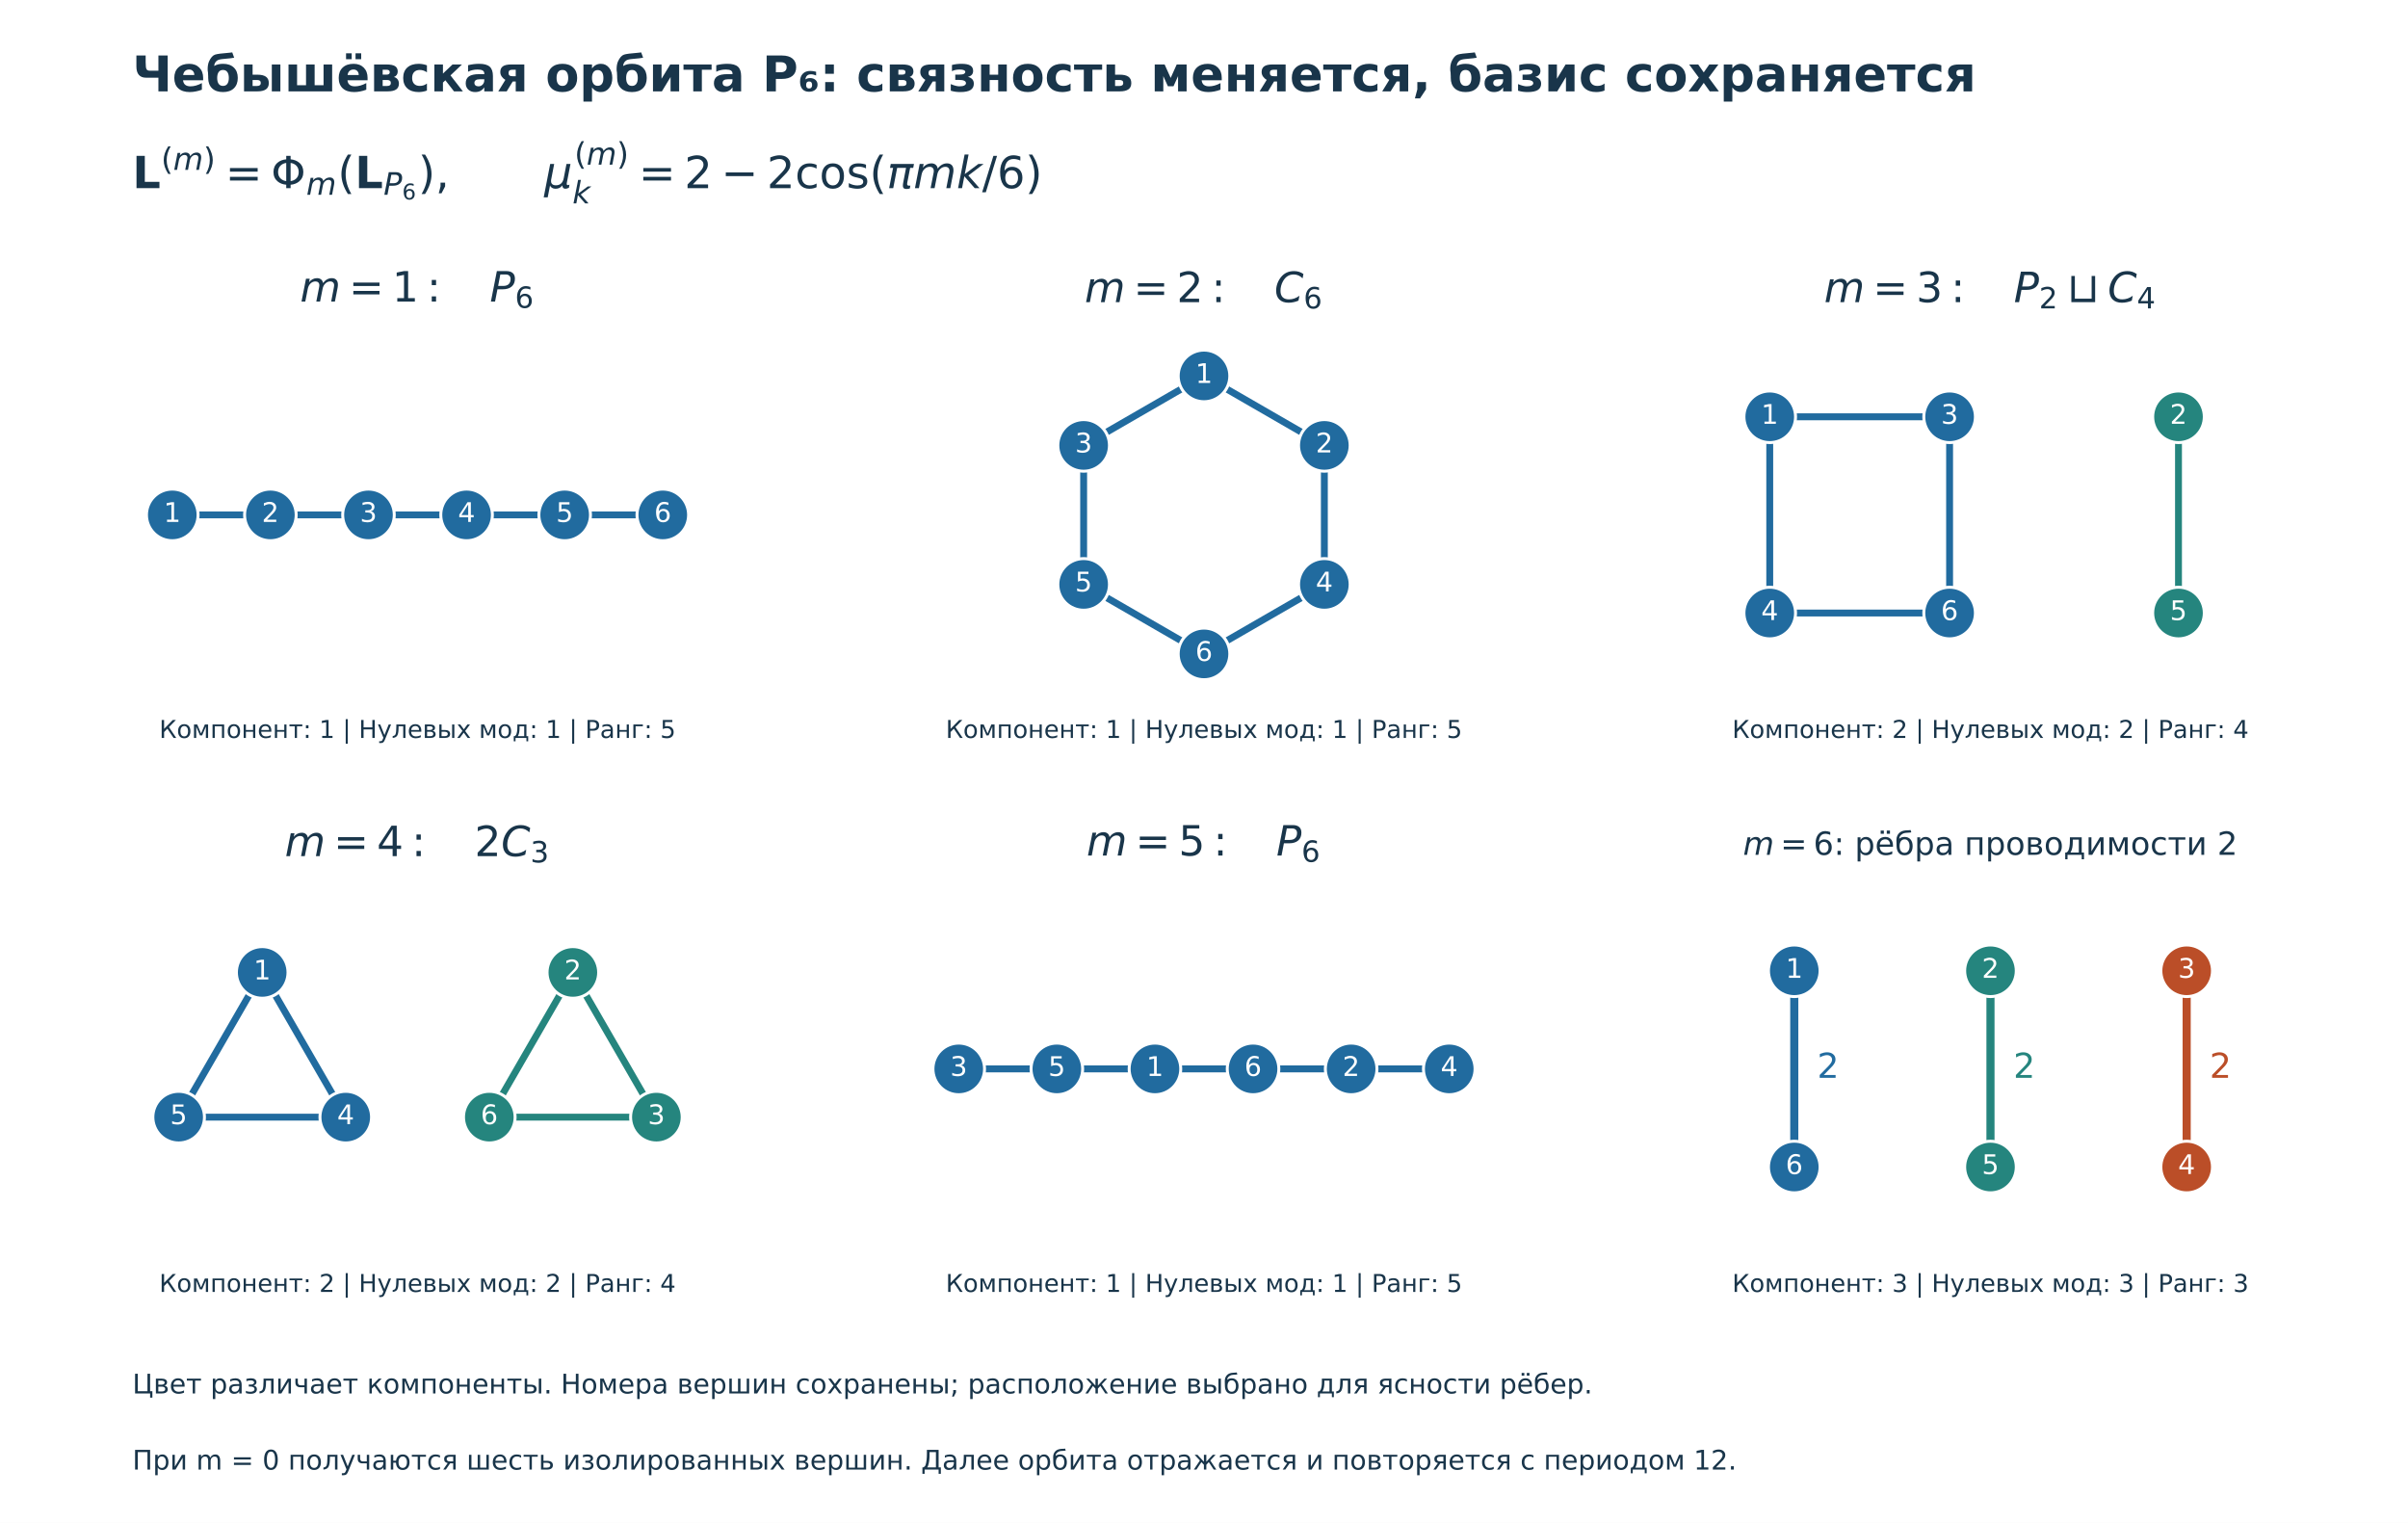
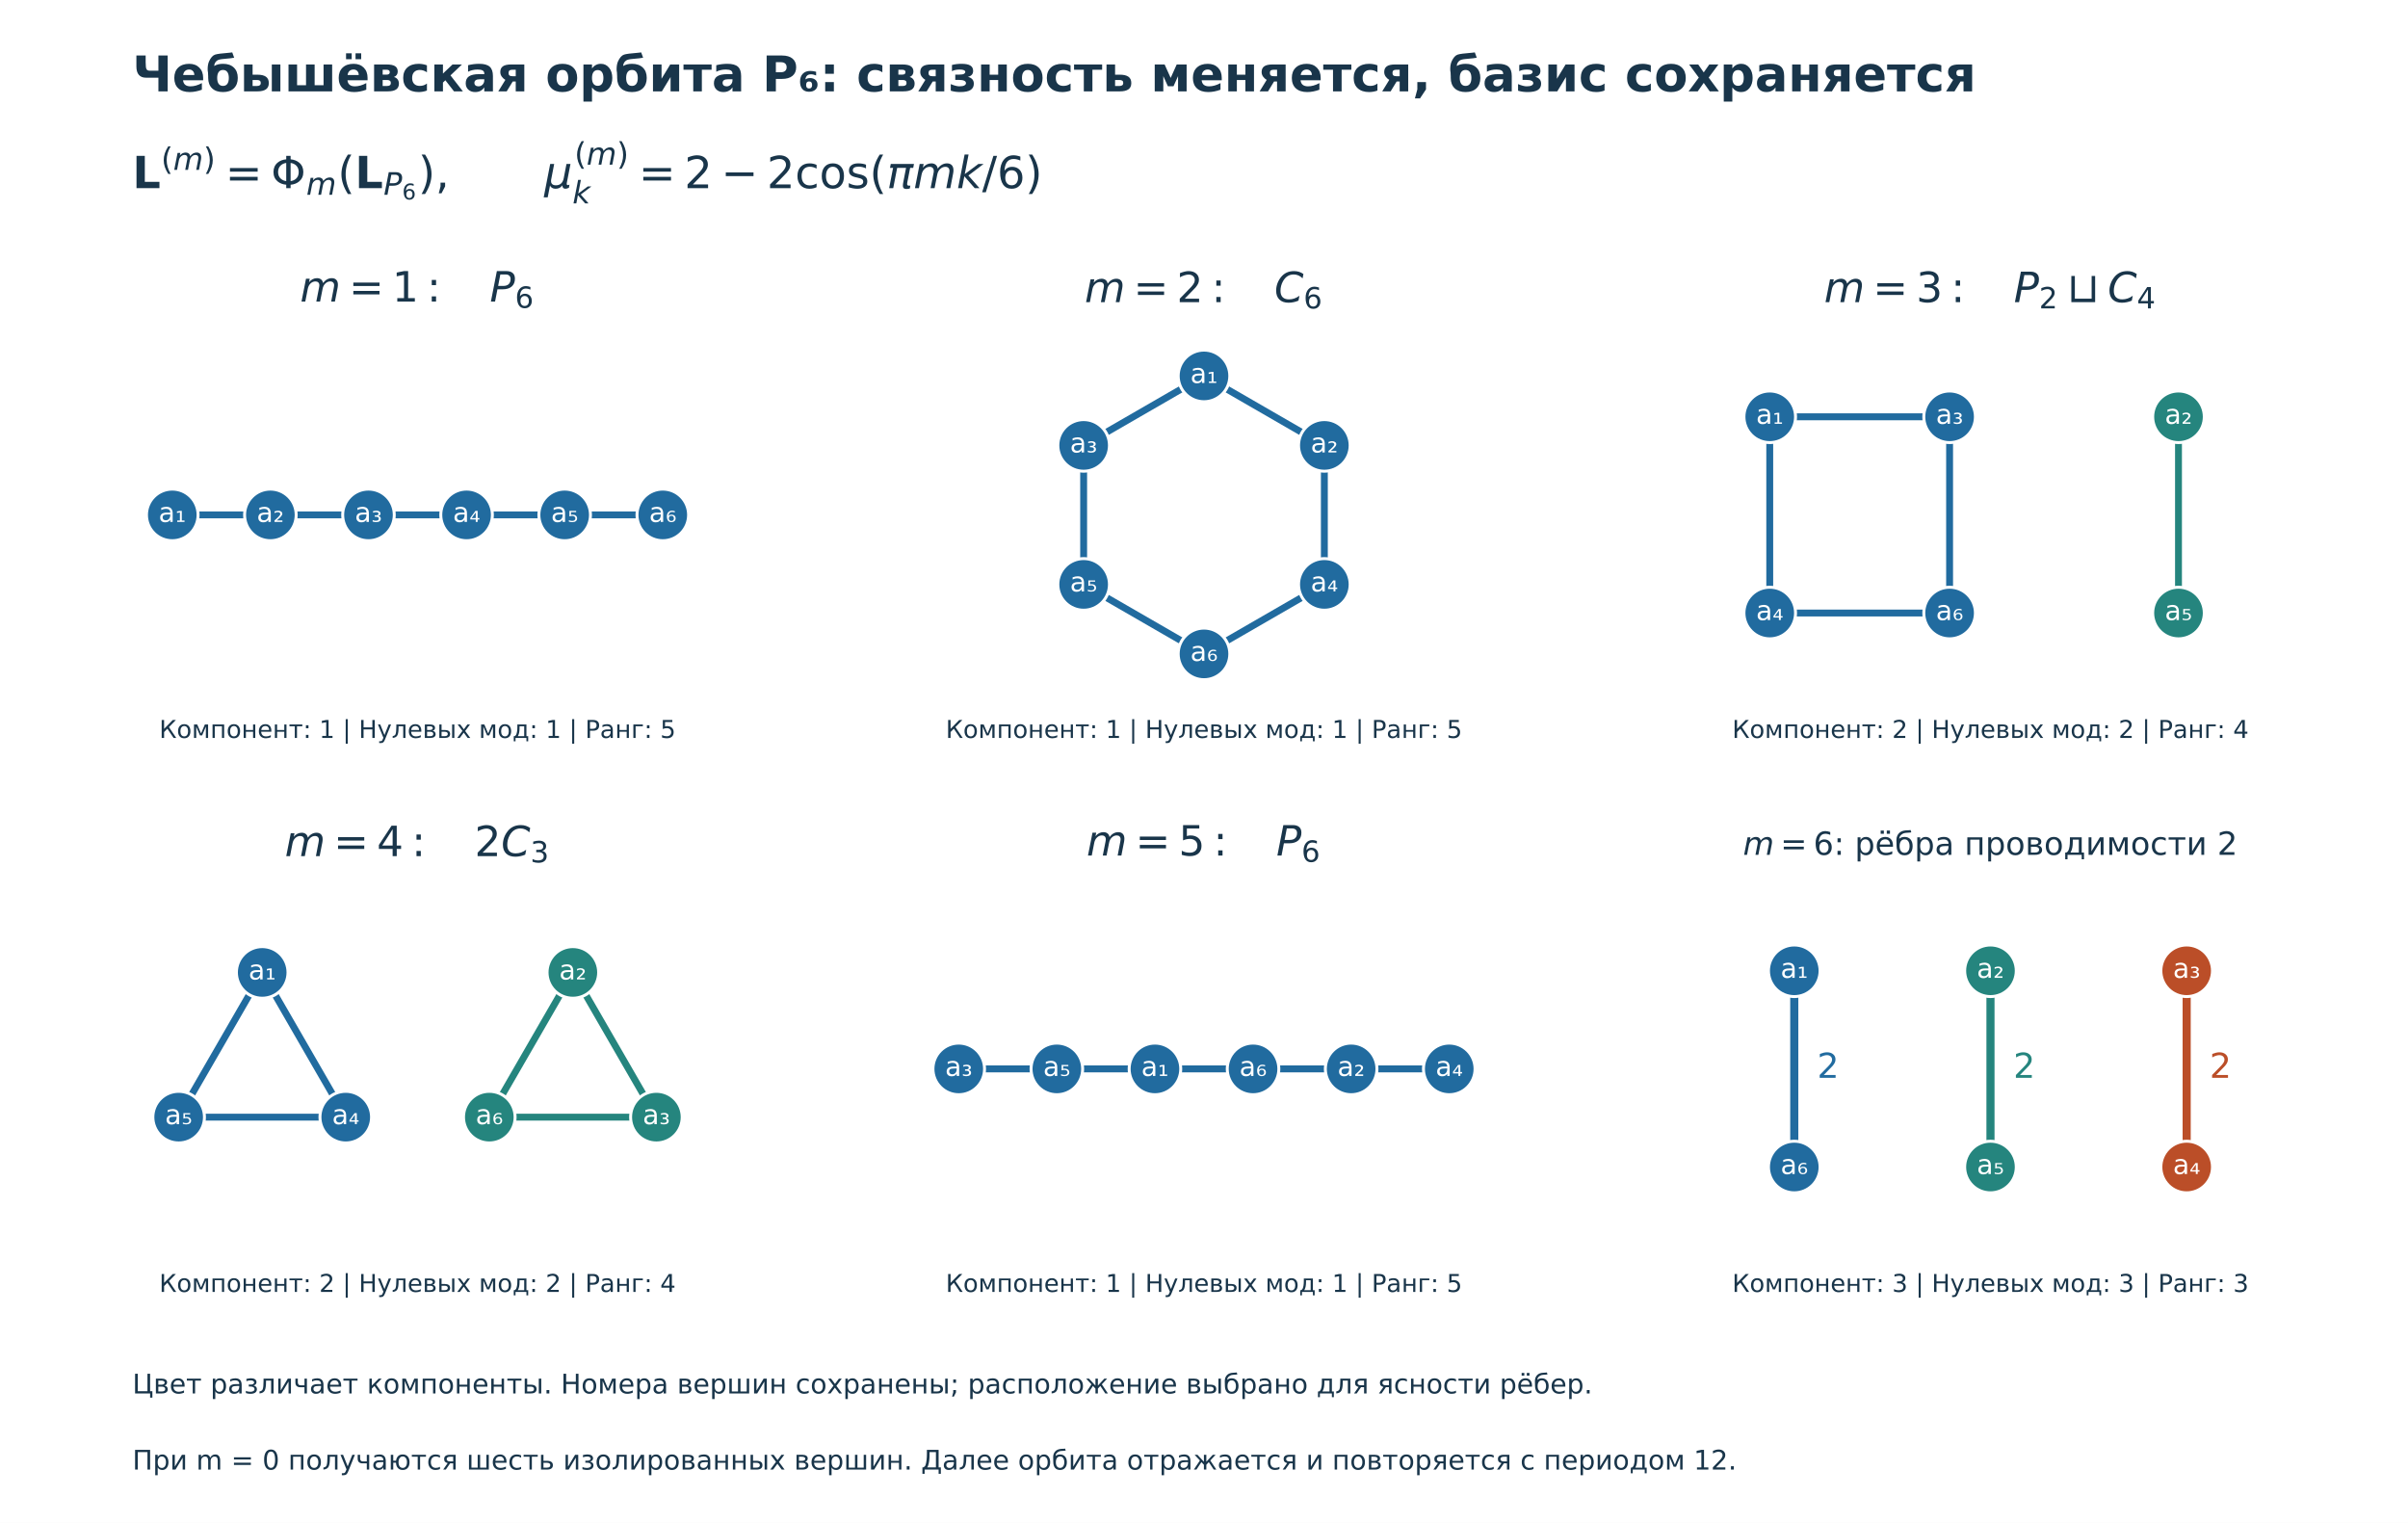
<svg xmlns="http://www.w3.org/2000/svg" xmlns:xlink="http://www.w3.org/1999/xlink" width="979.2pt" height="619.2pt" viewBox="0 0 979.2 619.2" version="1.1">
  <defs>
    <style type="text/css">*{stroke-linejoin: round; stroke-linecap: butt}</style>
  </defs>
  <g id="figure_1">
    <g id="patch_1">
      <path d="M 0 619.2 L 979.2 619.2 L 979.2 0 L 0 0 z " style="fill: #ffffff" />
    </g>
    <g id="axes_1">
      <g id="line2d_1">
        <path d="M 70.058 209.358 L 109.949 209.358 " clip-path="url(#pa1f0ccae66)" style="fill: none; stroke: #216b9f; stroke-width: 2.8; stroke-linecap: square" />
      </g>
      <g id="line2d_2">
        <path d="M 109.949 209.358 L 149.841 209.358 " clip-path="url(#pa1f0ccae66)" style="fill: none; stroke: #216b9f; stroke-width: 2.8; stroke-linecap: square" />
      </g>
      <g id="line2d_3">
        <path d="M 149.841 209.358 L 189.732 209.358 " clip-path="url(#pa1f0ccae66)" style="fill: none; stroke: #216b9f; stroke-width: 2.8; stroke-linecap: square" />
      </g>
      <g id="line2d_4">
        <path d="M 189.732 209.358 L 229.623 209.358 " clip-path="url(#pa1f0ccae66)" style="fill: none; stroke: #216b9f; stroke-width: 2.8; stroke-linecap: square" />
      </g>
      <g id="line2d_5">
        <path d="M 229.623 209.358 L 269.514 209.358 " clip-path="url(#pa1f0ccae66)" style="fill: none; stroke: #216b9f; stroke-width: 2.8; stroke-linecap: square" />
      </g>
      <g id="PathCollection_1">
        <defs>
          <path id="m633f15ffd4" d="M 0 10.488 C 2.781 10.488 5.449 9.383 7.416 7.416 C 9.383 5.449 10.488 2.781 10.488 0 C 10.488 -2.781 9.383 -5.449 7.416 -7.416 C 5.449 -9.383 2.781 -10.488 0 -10.488 C -2.781 -10.488 -5.449 -9.383 -7.416 -7.416 C -9.383 -5.449 -10.488 -2.781 -10.488 0 C -10.488 2.781 -9.383 5.449 -7.416 7.416 C -5.449 9.383 -2.781 10.488 0 10.488 z " style="stroke: #ffffff; stroke-width: 1.2" />
        </defs>
        <g clip-path="url(#pa1f0ccae66)">
          <use xlink:href="#m633f15ffd4" x="70.058" y="209.358" style="fill: #216b9f; stroke: #ffffff; stroke-width: 1.2" />
        </g>
      </g>
      <g id="PathCollection_2">
        <g clip-path="url(#pa1f0ccae66)">
          <use xlink:href="#m633f15ffd4" x="109.949" y="209.358" style="fill: #216b9f; stroke: #ffffff; stroke-width: 1.2" />
        </g>
      </g>
      <g id="PathCollection_3">
        <g clip-path="url(#pa1f0ccae66)">
          <use xlink:href="#m633f15ffd4" x="149.841" y="209.358" style="fill: #216b9f; stroke: #ffffff; stroke-width: 1.2" />
        </g>
      </g>
      <g id="PathCollection_4">
        <g clip-path="url(#pa1f0ccae66)">
          <use xlink:href="#m633f15ffd4" x="189.732" y="209.358" style="fill: #216b9f; stroke: #ffffff; stroke-width: 1.2" />
        </g>
      </g>
      <g id="PathCollection_5">
        <g clip-path="url(#pa1f0ccae66)">
          <use xlink:href="#m633f15ffd4" x="229.623" y="209.358" style="fill: #216b9f; stroke: #ffffff; stroke-width: 1.2" />
        </g>
      </g>
      <g id="PathCollection_6">
        <g clip-path="url(#pa1f0ccae66)">
          <use xlink:href="#m633f15ffd4" x="269.514" y="209.358" style="fill: #216b9f; stroke: #ffffff; stroke-width: 1.2" />
        </g>
      </g>
      <g id="text_1">
-         <text style="font-size: 11px; font-family: 'DejaVu Sans'; text-anchor: middle; fill: #ffffff" x="70.058" y="212.215" transform="rotate(-0 70.0583 212.2153)">1</text>
+         <text style="font-size: 11px; font-family: 'DejaVu Sans'; text-anchor: middle; fill: #ffffff" x="70.058" y="212.215" transform="rotate(-0 70.0583 212.2153)">a₁</text>
      </g>
      <g id="text_2">
-         <text style="font-size: 11px; font-family: 'DejaVu Sans'; text-anchor: middle; fill: #ffffff" x="109.949" y="212.215" transform="rotate(-0 109.9495 212.2153)">2</text>
+         <text style="font-size: 11px; font-family: 'DejaVu Sans'; text-anchor: middle; fill: #ffffff" x="109.949" y="212.215" transform="rotate(-0 109.9495 212.2153)">a₂</text>
      </g>
      <g id="text_3">
-         <text style="font-size: 11px; font-family: 'DejaVu Sans'; text-anchor: middle; fill: #ffffff" x="149.841" y="212.215" transform="rotate(-0 149.8407 212.2153)">3</text>
+         <text style="font-size: 11px; font-family: 'DejaVu Sans'; text-anchor: middle; fill: #ffffff" x="149.841" y="212.215" transform="rotate(-0 149.8407 212.2153)">a₃</text>
      </g>
      <g id="text_4">
-         <text style="font-size: 11px; font-family: 'DejaVu Sans'; text-anchor: middle; fill: #ffffff" x="189.732" y="212.215" transform="rotate(-0 189.7319 212.2153)">4</text>
+         <text style="font-size: 11px; font-family: 'DejaVu Sans'; text-anchor: middle; fill: #ffffff" x="189.732" y="212.215" transform="rotate(-0 189.7319 212.2153)">a₄</text>
      </g>
      <g id="text_5">
-         <text style="font-size: 11px; font-family: 'DejaVu Sans'; text-anchor: middle; fill: #ffffff" x="229.623" y="212.215" transform="rotate(-0 229.6231 212.2153)">5</text>
+         <text style="font-size: 11px; font-family: 'DejaVu Sans'; text-anchor: middle; fill: #ffffff" x="229.623" y="212.215" transform="rotate(-0 229.6231 212.2153)">a₅</text>
      </g>
      <g id="text_6">
-         <text style="font-size: 11px; font-family: 'DejaVu Sans'; text-anchor: middle; fill: #ffffff" x="269.514" y="212.215" transform="rotate(-0 269.5143 212.2153)">6</text>
+         <text style="font-size: 11px; font-family: 'DejaVu Sans'; text-anchor: middle; fill: #ffffff" x="269.514" y="212.215" transform="rotate(-0 269.5143 212.2153)">a₆</text>
      </g>
      <g id="text_7">
        <text style="font-size: 10px; font-family: 'DejaVu Sans'; text-anchor: middle; fill: #19354a" x="169.786" y="300.044" transform="rotate(-0 169.7863 300.0438)">Компонент: 1    |    Нулевых мод: 1    |    Ранг: 5</text>
      </g>
      <g id="text_8">
        <g style="fill: #19354a" transform="translate(122.0163 123.224)">
          <text>
            <tspan x="0" y="-0.609" style="font-style: oblique; font-size: 17px; font-family: 'DejaVu Sans'; fill: #19354a">m</tspan>
            <tspan x="77.156" y="-0.609" style="font-style: oblique; font-size: 17px; font-family: 'DejaVu Sans'; fill: #19354a">P</tspan>
            <tspan x="19.872" y="-0.609" style="font-size: 17px; font-family: 'DejaVu Sans'; fill: #19354a">=</tspan>
            <tspan x="37.428" y="-0.609" style="font-size: 17px; font-family: 'DejaVu Sans'; fill: #19354a">1</tspan>
            <tspan x="51.556" y="-0.609" style="font-size: 17px; font-family: 'DejaVu Sans'; fill: #19354a">:</tspan>
            <tspan x="87.407" y="1.941" style="font-size: 11.9px; font-family: 'DejaVu Sans'; fill: #19354a">6</tspan>
          </text>
        </g>
      </g>
    </g>
    <g id="axes_2">
      <g id="line2d_6">
        <path d="M 489.6 152.845 L 538.541 181.102 " clip-path="url(#pf543db8803)" style="fill: none; stroke: #216b9f; stroke-width: 2.8; stroke-linecap: square" />
      </g>
      <g id="line2d_7">
        <path d="M 489.6 152.845 L 440.659 181.102 " clip-path="url(#pf543db8803)" style="fill: none; stroke: #216b9f; stroke-width: 2.8; stroke-linecap: square" />
      </g>
      <g id="line2d_8">
        <path d="M 538.541 181.102 L 538.541 237.614 " clip-path="url(#pf543db8803)" style="fill: none; stroke: #216b9f; stroke-width: 2.8; stroke-linecap: square" />
      </g>
      <g id="line2d_9">
        <path d="M 440.659 181.102 L 440.659 237.614 " clip-path="url(#pf543db8803)" style="fill: none; stroke: #216b9f; stroke-width: 2.8; stroke-linecap: square" />
      </g>
      <g id="line2d_10">
        <path d="M 538.541 237.614 L 489.6 265.87 " clip-path="url(#pf543db8803)" style="fill: none; stroke: #216b9f; stroke-width: 2.8; stroke-linecap: square" />
      </g>
      <g id="line2d_11">
        <path d="M 440.659 237.614 L 489.6 265.87 " clip-path="url(#pf543db8803)" style="fill: none; stroke: #216b9f; stroke-width: 2.8; stroke-linecap: square" />
      </g>
      <g id="PathCollection_7">
        <g clip-path="url(#pf543db8803)">
          <use xlink:href="#m633f15ffd4" x="489.6" y="152.845" style="fill: #216b9f; stroke: #ffffff; stroke-width: 1.2" />
        </g>
      </g>
      <g id="PathCollection_8">
        <g clip-path="url(#pf543db8803)">
          <use xlink:href="#m633f15ffd4" x="538.541" y="181.102" style="fill: #216b9f; stroke: #ffffff; stroke-width: 1.2" />
        </g>
      </g>
      <g id="PathCollection_9">
        <g clip-path="url(#pf543db8803)">
          <use xlink:href="#m633f15ffd4" x="538.541" y="237.614" style="fill: #216b9f; stroke: #ffffff; stroke-width: 1.2" />
        </g>
      </g>
      <g id="PathCollection_10">
        <g clip-path="url(#pf543db8803)">
          <use xlink:href="#m633f15ffd4" x="489.6" y="265.87" style="fill: #216b9f; stroke: #ffffff; stroke-width: 1.2" />
        </g>
      </g>
      <g id="PathCollection_11">
        <g clip-path="url(#pf543db8803)">
          <use xlink:href="#m633f15ffd4" x="440.659" y="237.614" style="fill: #216b9f; stroke: #ffffff; stroke-width: 1.2" />
        </g>
      </g>
      <g id="PathCollection_12">
        <g clip-path="url(#pf543db8803)">
          <use xlink:href="#m633f15ffd4" x="440.659" y="181.102" style="fill: #216b9f; stroke: #ffffff; stroke-width: 1.2" />
        </g>
      </g>
      <g id="text_9">
-         <text style="font-size: 11px; font-family: 'DejaVu Sans'; text-anchor: middle; fill: #ffffff" x="489.6" y="155.703" transform="rotate(-0 489.6 155.7028)">1</text>
+         <text style="font-size: 11px; font-family: 'DejaVu Sans'; text-anchor: middle; fill: #ffffff" x="489.6" y="155.703" transform="rotate(-0 489.6 155.7028)">a₁</text>
      </g>
      <g id="text_10">
-         <text style="font-size: 11px; font-family: 'DejaVu Sans'; text-anchor: middle; fill: #ffffff" x="538.541" y="183.959" transform="rotate(-0 538.5413 183.959)">2</text>
+         <text style="font-size: 11px; font-family: 'DejaVu Sans'; text-anchor: middle; fill: #ffffff" x="538.541" y="183.959" transform="rotate(-0 538.5413 183.959)">a₂</text>
      </g>
      <g id="text_11">
-         <text style="font-size: 11px; font-family: 'DejaVu Sans'; text-anchor: middle; fill: #ffffff" x="538.541" y="240.472" transform="rotate(-0 538.5413 240.4715)">4</text>
+         <text style="font-size: 11px; font-family: 'DejaVu Sans'; text-anchor: middle; fill: #ffffff" x="538.541" y="240.472" transform="rotate(-0 538.5413 240.4715)">a₄</text>
      </g>
      <g id="text_12">
-         <text style="font-size: 11px; font-family: 'DejaVu Sans'; text-anchor: middle; fill: #ffffff" x="489.6" y="268.728" transform="rotate(-0 489.6 268.7278)">6</text>
+         <text style="font-size: 11px; font-family: 'DejaVu Sans'; text-anchor: middle; fill: #ffffff" x="489.6" y="268.728" transform="rotate(-0 489.6 268.7278)">a₆</text>
      </g>
      <g id="text_13">
-         <text style="font-size: 11px; font-family: 'DejaVu Sans'; text-anchor: middle; fill: #ffffff" x="440.659" y="240.472" transform="rotate(-0 440.6587 240.4715)">5</text>
+         <text style="font-size: 11px; font-family: 'DejaVu Sans'; text-anchor: middle; fill: #ffffff" x="440.659" y="240.472" transform="rotate(-0 440.6587 240.4715)">a₅</text>
      </g>
      <g id="text_14">
-         <text style="font-size: 11px; font-family: 'DejaVu Sans'; text-anchor: middle; fill: #ffffff" x="440.659" y="183.959" transform="rotate(-0 440.6587 183.959)">3</text>
+         <text style="font-size: 11px; font-family: 'DejaVu Sans'; text-anchor: middle; fill: #ffffff" x="440.659" y="183.959" transform="rotate(-0 440.6587 183.959)">a₃</text>
      </g>
      <g id="text_15">
        <text style="font-size: 10px; font-family: 'DejaVu Sans'; text-anchor: middle; fill: #19354a" x="489.6" y="300.044" transform="rotate(-0 489.6 300.0438)">Компонент: 1    |    Нулевых мод: 1    |    Ранг: 5</text>
      </g>
      <g id="text_16">
        <g style="fill: #19354a" transform="translate(441.065 123.224)">
          <text>
            <tspan x="0" y="-0.375" style="font-style: oblique; font-size: 17px; font-family: 'DejaVu Sans'; fill: #19354a">m</tspan>
            <tspan x="77.156" y="-0.375" style="font-style: oblique; font-size: 17px; font-family: 'DejaVu Sans'; fill: #19354a">C</tspan>
            <tspan x="19.872" y="-0.375" style="font-size: 17px; font-family: 'DejaVu Sans'; fill: #19354a">=</tspan>
            <tspan x="37.428" y="-0.375" style="font-size: 17px; font-family: 'DejaVu Sans'; fill: #19354a">2</tspan>
            <tspan x="51.556" y="-0.375" style="font-size: 17px; font-family: 'DejaVu Sans'; fill: #19354a">:</tspan>
            <tspan x="89.026" y="2.175" style="font-size: 11.9px; font-family: 'DejaVu Sans'; fill: #19354a">6</tspan>
          </text>
        </g>
      </g>
    </g>
    <g id="axes_3">
      <g id="line2d_12">
        <path d="M 719.659 169.467 L 792.792 169.467 " clip-path="url(#p5f572b1a56)" style="fill: none; stroke: #216b9f; stroke-width: 2.8; stroke-linecap: square" />
      </g>
      <g id="line2d_13">
        <path d="M 719.659 169.467 L 719.659 249.249 " clip-path="url(#p5f572b1a56)" style="fill: none; stroke: #216b9f; stroke-width: 2.8; stroke-linecap: square" />
      </g>
      <g id="line2d_14">
        <path d="M 885.872 169.467 L 885.872 249.249 " clip-path="url(#p5f572b1a56)" style="fill: none; stroke: #25857e; stroke-width: 2.8; stroke-linecap: square" />
      </g>
      <g id="line2d_15">
        <path d="M 792.792 169.467 L 792.792 249.249 " clip-path="url(#p5f572b1a56)" style="fill: none; stroke: #216b9f; stroke-width: 2.8; stroke-linecap: square" />
      </g>
      <g id="line2d_16">
        <path d="M 719.659 249.249 L 792.792 249.249 " clip-path="url(#p5f572b1a56)" style="fill: none; stroke: #216b9f; stroke-width: 2.8; stroke-linecap: square" />
      </g>
      <g id="PathCollection_13">
        <g clip-path="url(#p5f572b1a56)">
          <use xlink:href="#m633f15ffd4" x="719.659" y="169.467" style="fill: #216b9f; stroke: #ffffff; stroke-width: 1.2" />
        </g>
      </g>
      <g id="PathCollection_14">
        <g clip-path="url(#p5f572b1a56)">
          <use xlink:href="#m633f15ffd4" x="792.792" y="169.467" style="fill: #216b9f; stroke: #ffffff; stroke-width: 1.2" />
        </g>
      </g>
      <g id="PathCollection_15">
        <g clip-path="url(#p5f572b1a56)">
          <use xlink:href="#m633f15ffd4" x="792.792" y="249.249" style="fill: #216b9f; stroke: #ffffff; stroke-width: 1.2" />
        </g>
      </g>
      <g id="PathCollection_16">
        <g clip-path="url(#p5f572b1a56)">
          <use xlink:href="#m633f15ffd4" x="719.659" y="249.249" style="fill: #216b9f; stroke: #ffffff; stroke-width: 1.2" />
        </g>
      </g>
      <g id="PathCollection_17">
        <defs>
          <path id="m7303fa8b5b" d="M 0 10.488 C 2.781 10.488 5.449 9.383 7.416 7.416 C 9.383 5.449 10.488 2.781 10.488 0 C 10.488 -2.781 9.383 -5.449 7.416 -7.416 C 5.449 -9.383 2.781 -10.488 0 -10.488 C -2.781 -10.488 -5.449 -9.383 -7.416 -7.416 C -9.383 -5.449 -10.488 -2.781 -10.488 0 C -10.488 2.781 -9.383 5.449 -7.416 7.416 C -5.449 9.383 -2.781 10.488 0 10.488 z " style="stroke: #ffffff; stroke-width: 1.2" />
        </defs>
        <g clip-path="url(#p5f572b1a56)">
          <use xlink:href="#m7303fa8b5b" x="885.872" y="169.467" style="fill: #25857e; stroke: #ffffff; stroke-width: 1.2" />
        </g>
      </g>
      <g id="PathCollection_18">
        <g clip-path="url(#p5f572b1a56)">
          <use xlink:href="#m7303fa8b5b" x="885.872" y="249.249" style="fill: #25857e; stroke: #ffffff; stroke-width: 1.2" />
        </g>
      </g>
      <g id="text_17">
-         <text style="font-size: 11px; font-family: 'DejaVu Sans'; text-anchor: middle; fill: #ffffff" x="719.659" y="172.324" transform="rotate(-0 719.6585 172.3241)">1</text>
+         <text style="font-size: 11px; font-family: 'DejaVu Sans'; text-anchor: middle; fill: #ffffff" x="719.659" y="172.324" transform="rotate(-0 719.6585 172.3241)">a₁</text>
      </g>
      <g id="text_18">
-         <text style="font-size: 11px; font-family: 'DejaVu Sans'; text-anchor: middle; fill: #ffffff" x="792.792" y="172.324" transform="rotate(-0 792.7924 172.3241)">3</text>
+         <text style="font-size: 11px; font-family: 'DejaVu Sans'; text-anchor: middle; fill: #ffffff" x="792.792" y="172.324" transform="rotate(-0 792.7924 172.3241)">a₃</text>
      </g>
      <g id="text_19">
-         <text style="font-size: 11px; font-family: 'DejaVu Sans'; text-anchor: middle; fill: #ffffff" x="792.792" y="252.106" transform="rotate(-0 792.7924 252.1065)">6</text>
+         <text style="font-size: 11px; font-family: 'DejaVu Sans'; text-anchor: middle; fill: #ffffff" x="792.792" y="252.106" transform="rotate(-0 792.7924 252.1065)">a₆</text>
      </g>
      <g id="text_20">
-         <text style="font-size: 11px; font-family: 'DejaVu Sans'; text-anchor: middle; fill: #ffffff" x="719.659" y="252.106" transform="rotate(-0 719.6585 252.1065)">4</text>
+         <text style="font-size: 11px; font-family: 'DejaVu Sans'; text-anchor: middle; fill: #ffffff" x="719.659" y="252.106" transform="rotate(-0 719.6585 252.1065)">a₄</text>
      </g>
      <g id="text_21">
-         <text style="font-size: 11px; font-family: 'DejaVu Sans'; text-anchor: middle; fill: #ffffff" x="885.872" y="172.324" transform="rotate(-0 885.8718 172.3241)">2</text>
+         <text style="font-size: 11px; font-family: 'DejaVu Sans'; text-anchor: middle; fill: #ffffff" x="885.872" y="172.324" transform="rotate(-0 885.8718 172.3241)">a₂</text>
      </g>
      <g id="text_22">
-         <text style="font-size: 11px; font-family: 'DejaVu Sans'; text-anchor: middle; fill: #ffffff" x="885.872" y="252.106" transform="rotate(-0 885.8718 252.1065)">5</text>
+         <text style="font-size: 11px; font-family: 'DejaVu Sans'; text-anchor: middle; fill: #ffffff" x="885.872" y="252.106" transform="rotate(-0 885.8718 252.1065)">a₅</text>
      </g>
      <g id="text_23">
        <text style="font-size: 10px; font-family: 'DejaVu Sans'; text-anchor: middle; fill: #19354a" x="809.414" y="300.044" transform="rotate(-0 809.4137 300.0438)">Компонент: 2    |    Нулевых мод: 2    |    Ранг: 4</text>
      </g>
      <g id="text_24">
        <g style="fill: #19354a" transform="translate(741.7537 123.224)">
          <text>
            <tspan x="0" y="-0.375" style="font-style: oblique; font-size: 17px; font-family: 'DejaVu Sans'; fill: #19354a">m</tspan>
            <tspan x="77.156" y="-0.375" style="font-style: oblique; font-size: 17px; font-family: 'DejaVu Sans'; fill: #19354a">P</tspan>
            <tspan x="115.332" y="-0.375" style="font-style: oblique; font-size: 17px; font-family: 'DejaVu Sans'; fill: #19354a">C</tspan>
            <tspan x="19.872" y="-0.375" style="font-size: 17px; font-family: 'DejaVu Sans'; fill: #19354a">=</tspan>
            <tspan x="37.428" y="-0.375" style="font-size: 17px; font-family: 'DejaVu Sans'; fill: #19354a">3</tspan>
            <tspan x="51.556" y="-0.375" style="font-size: 17px; font-family: 'DejaVu Sans'; fill: #19354a">:</tspan>
            <tspan x="98.755" y="-0.375" style="font-size: 17px; font-family: 'DejaVu Sans'; fill: #19354a">⊔</tspan>
            <tspan x="87.407" y="2.175" style="font-size: 11.9px; font-family: 'DejaVu Sans'; fill: #19354a">2</tspan>
            <tspan x="127.202" y="2.175" style="font-size: 11.9px; font-family: 'DejaVu Sans'; fill: #19354a">4</tspan>
          </text>
        </g>
      </g>
    </g>
    <g id="axes_4">
      <g id="line2d_17">
        <path d="M 106.625 395.384 L 140.596 454.223 " clip-path="url(#p0d97f75a0d)" style="fill: none; stroke: #216b9f; stroke-width: 2.8; stroke-linecap: square" />
      </g>
      <g id="line2d_18">
        <path d="M 106.625 395.384 L 72.654 454.223 " clip-path="url(#p0d97f75a0d)" style="fill: none; stroke: #216b9f; stroke-width: 2.8; stroke-linecap: square" />
      </g>
      <g id="line2d_19">
        <path d="M 232.947 395.384 L 266.918 454.223 " clip-path="url(#p0d97f75a0d)" style="fill: none; stroke: #25857e; stroke-width: 2.8; stroke-linecap: square" />
      </g>
      <g id="line2d_20">
        <path d="M 232.947 395.384 L 198.976 454.223 " clip-path="url(#p0d97f75a0d)" style="fill: none; stroke: #25857e; stroke-width: 2.8; stroke-linecap: square" />
      </g>
      <g id="line2d_21">
        <path d="M 266.918 454.223 L 198.976 454.223 " clip-path="url(#p0d97f75a0d)" style="fill: none; stroke: #25857e; stroke-width: 2.8; stroke-linecap: square" />
      </g>
      <g id="line2d_22">
        <path d="M 140.596 454.223 L 72.654 454.223 " clip-path="url(#p0d97f75a0d)" style="fill: none; stroke: #216b9f; stroke-width: 2.8; stroke-linecap: square" />
      </g>
      <g id="PathCollection_19">
        <g clip-path="url(#p0d97f75a0d)">
          <use xlink:href="#m633f15ffd4" x="106.625" y="395.384" style="fill: #216b9f; stroke: #ffffff; stroke-width: 1.2" />
        </g>
      </g>
      <g id="PathCollection_20">
        <g clip-path="url(#p0d97f75a0d)">
          <use xlink:href="#m633f15ffd4" x="140.596" y="454.223" style="fill: #216b9f; stroke: #ffffff; stroke-width: 1.2" />
        </g>
      </g>
      <g id="PathCollection_21">
        <g clip-path="url(#p0d97f75a0d)">
          <use xlink:href="#m633f15ffd4" x="72.654" y="454.223" style="fill: #216b9f; stroke: #ffffff; stroke-width: 1.2" />
        </g>
      </g>
      <g id="PathCollection_22">
        <g clip-path="url(#p0d97f75a0d)">
          <use xlink:href="#m7303fa8b5b" x="232.947" y="395.384" style="fill: #25857e; stroke: #ffffff; stroke-width: 1.2" />
        </g>
      </g>
      <g id="PathCollection_23">
        <g clip-path="url(#p0d97f75a0d)">
          <use xlink:href="#m7303fa8b5b" x="266.918" y="454.223" style="fill: #25857e; stroke: #ffffff; stroke-width: 1.2" />
        </g>
      </g>
      <g id="PathCollection_24">
        <g clip-path="url(#p0d97f75a0d)">
          <use xlink:href="#m7303fa8b5b" x="198.976" y="454.223" style="fill: #25857e; stroke: #ffffff; stroke-width: 1.2" />
        </g>
      </g>
      <g id="text_25">
-         <text style="font-size: 11px; font-family: 'DejaVu Sans'; text-anchor: middle; fill: #ffffff" x="106.625" y="398.241" transform="rotate(-0 106.6252 398.2412)">1</text>
+         <text style="font-size: 11px; font-family: 'DejaVu Sans'; text-anchor: middle; fill: #ffffff" x="106.625" y="398.241" transform="rotate(-0 106.6252 398.2412)">a₁</text>
      </g>
      <g id="text_26">
-         <text style="font-size: 11px; font-family: 'DejaVu Sans'; text-anchor: middle; fill: #ffffff" x="140.596" y="457.081" transform="rotate(-0 140.5962 457.0807)">4</text>
+         <text style="font-size: 11px; font-family: 'DejaVu Sans'; text-anchor: middle; fill: #ffffff" x="140.596" y="457.081" transform="rotate(-0 140.5962 457.0807)">a₄</text>
      </g>
      <g id="text_27">
-         <text style="font-size: 11px; font-family: 'DejaVu Sans'; text-anchor: middle; fill: #ffffff" x="72.654" y="457.081" transform="rotate(-0 72.65422 457.0807)">5</text>
+         <text style="font-size: 11px; font-family: 'DejaVu Sans'; text-anchor: middle; fill: #ffffff" x="72.654" y="457.081" transform="rotate(-0 72.65422 457.0807)">a₅</text>
      </g>
      <g id="text_28">
-         <text style="font-size: 11px; font-family: 'DejaVu Sans'; text-anchor: middle; fill: #ffffff" x="232.947" y="398.241" transform="rotate(-0 232.9473 398.2412)">2</text>
+         <text style="font-size: 11px; font-family: 'DejaVu Sans'; text-anchor: middle; fill: #ffffff" x="232.947" y="398.241" transform="rotate(-0 232.9473 398.2412)">a₂</text>
      </g>
      <g id="text_29">
-         <text style="font-size: 11px; font-family: 'DejaVu Sans'; text-anchor: middle; fill: #ffffff" x="266.918" y="457.081" transform="rotate(-0 266.9184 457.0807)">3</text>
+         <text style="font-size: 11px; font-family: 'DejaVu Sans'; text-anchor: middle; fill: #ffffff" x="266.918" y="457.081" transform="rotate(-0 266.9184 457.0807)">a₃</text>
      </g>
      <g id="text_30">
-         <text style="font-size: 11px; font-family: 'DejaVu Sans'; text-anchor: middle; fill: #ffffff" x="198.976" y="457.081" transform="rotate(-0 198.9763 457.0807)">6</text>
+         <text style="font-size: 11px; font-family: 'DejaVu Sans'; text-anchor: middle; fill: #ffffff" x="198.976" y="457.081" transform="rotate(-0 198.9763 457.0807)">a₆</text>
      </g>
      <g id="text_31">
        <text style="font-size: 10px; font-family: 'DejaVu Sans'; text-anchor: middle; fill: #19354a" x="169.786" y="525.296" transform="rotate(-0 169.7863 525.2961)">Компонент: 2    |    Нулевых мод: 2    |    Ранг: 4</text>
      </g>
      <g id="text_32">
        <g style="fill: #19354a" transform="translate(115.8113 348.4763)">
          <text>
            <tspan x="0" y="-0.375" style="font-style: oblique; font-size: 17px; font-family: 'DejaVu Sans'; fill: #19354a">m</tspan>
            <tspan x="87.972" y="-0.375" style="font-style: oblique; font-size: 17px; font-family: 'DejaVu Sans'; fill: #19354a">C</tspan>
            <tspan x="19.872" y="-0.375" style="font-size: 17px; font-family: 'DejaVu Sans'; fill: #19354a">=</tspan>
            <tspan x="37.428" y="-0.375" style="font-size: 17px; font-family: 'DejaVu Sans'; fill: #19354a">4</tspan>
            <tspan x="51.556" y="-0.375" style="font-size: 17px; font-family: 'DejaVu Sans'; fill: #19354a">:</tspan>
            <tspan x="77.156" y="-0.375" style="font-size: 17px; font-family: 'DejaVu Sans'; fill: #19354a">2</tspan>
            <tspan x="99.842" y="2.175" style="font-size: 11.9px; font-family: 'DejaVu Sans'; fill: #19354a">3</tspan>
          </text>
        </g>
      </g>
    </g>
    <g id="axes_5">
      <g id="line2d_23">
        <path d="M 469.654 434.61 L 429.763 434.61 " clip-path="url(#p9c28c681a6)" style="fill: none; stroke: #216b9f; stroke-width: 2.8; stroke-linecap: square" />
      </g>
      <g id="line2d_24">
        <path d="M 469.654 434.61 L 509.546 434.61 " clip-path="url(#p9c28c681a6)" style="fill: none; stroke: #216b9f; stroke-width: 2.8; stroke-linecap: square" />
      </g>
      <g id="line2d_25">
        <path d="M 549.437 434.61 L 589.328 434.61 " clip-path="url(#p9c28c681a6)" style="fill: none; stroke: #216b9f; stroke-width: 2.8; stroke-linecap: square" />
      </g>
      <g id="line2d_26">
        <path d="M 549.437 434.61 L 509.546 434.61 " clip-path="url(#p9c28c681a6)" style="fill: none; stroke: #216b9f; stroke-width: 2.8; stroke-linecap: square" />
      </g>
      <g id="line2d_27">
        <path d="M 389.872 434.61 L 429.763 434.61 " clip-path="url(#p9c28c681a6)" style="fill: none; stroke: #216b9f; stroke-width: 2.8; stroke-linecap: square" />
      </g>
      <g id="PathCollection_25">
        <g clip-path="url(#p9c28c681a6)">
          <use xlink:href="#m633f15ffd4" x="389.872" y="434.61" style="fill: #216b9f; stroke: #ffffff; stroke-width: 1.2" />
        </g>
      </g>
      <g id="PathCollection_26">
        <g clip-path="url(#p9c28c681a6)">
          <use xlink:href="#m633f15ffd4" x="429.763" y="434.61" style="fill: #216b9f; stroke: #ffffff; stroke-width: 1.2" />
        </g>
      </g>
      <g id="PathCollection_27">
        <g clip-path="url(#p9c28c681a6)">
          <use xlink:href="#m633f15ffd4" x="469.654" y="434.61" style="fill: #216b9f; stroke: #ffffff; stroke-width: 1.2" />
        </g>
      </g>
      <g id="PathCollection_28">
        <g clip-path="url(#p9c28c681a6)">
          <use xlink:href="#m633f15ffd4" x="509.546" y="434.61" style="fill: #216b9f; stroke: #ffffff; stroke-width: 1.2" />
        </g>
      </g>
      <g id="PathCollection_29">
        <g clip-path="url(#p9c28c681a6)">
          <use xlink:href="#m633f15ffd4" x="549.437" y="434.61" style="fill: #216b9f; stroke: #ffffff; stroke-width: 1.2" />
        </g>
      </g>
      <g id="PathCollection_30">
        <g clip-path="url(#p9c28c681a6)">
          <use xlink:href="#m633f15ffd4" x="589.328" y="434.61" style="fill: #216b9f; stroke: #ffffff; stroke-width: 1.2" />
        </g>
      </g>
      <g id="text_33">
-         <text style="font-size: 11px; font-family: 'DejaVu Sans'; text-anchor: middle; fill: #ffffff" x="389.872" y="437.468" transform="rotate(-0 389.872 437.4676)">3</text>
+         <text style="font-size: 11px; font-family: 'DejaVu Sans'; text-anchor: middle; fill: #ffffff" x="389.872" y="437.468" transform="rotate(-0 389.872 437.4676)">a₃</text>
      </g>
      <g id="text_34">
-         <text style="font-size: 11px; font-family: 'DejaVu Sans'; text-anchor: middle; fill: #ffffff" x="429.763" y="437.468" transform="rotate(-0 429.7632 437.4676)">5</text>
+         <text style="font-size: 11px; font-family: 'DejaVu Sans'; text-anchor: middle; fill: #ffffff" x="429.763" y="437.468" transform="rotate(-0 429.7632 437.4676)">a₅</text>
      </g>
      <g id="text_35">
-         <text style="font-size: 11px; font-family: 'DejaVu Sans'; text-anchor: middle; fill: #ffffff" x="469.654" y="437.468" transform="rotate(-0 469.6544 437.4676)">1</text>
+         <text style="font-size: 11px; font-family: 'DejaVu Sans'; text-anchor: middle; fill: #ffffff" x="469.654" y="437.468" transform="rotate(-0 469.6544 437.4676)">a₁</text>
      </g>
      <g id="text_36">
-         <text style="font-size: 11px; font-family: 'DejaVu Sans'; text-anchor: middle; fill: #ffffff" x="509.546" y="437.468" transform="rotate(-0 509.5456 437.4676)">6</text>
+         <text style="font-size: 11px; font-family: 'DejaVu Sans'; text-anchor: middle; fill: #ffffff" x="509.546" y="437.468" transform="rotate(-0 509.5456 437.4676)">a₆</text>
      </g>
      <g id="text_37">
-         <text style="font-size: 11px; font-family: 'DejaVu Sans'; text-anchor: middle; fill: #ffffff" x="549.437" y="437.468" transform="rotate(-0 549.4368 437.4676)">2</text>
+         <text style="font-size: 11px; font-family: 'DejaVu Sans'; text-anchor: middle; fill: #ffffff" x="549.437" y="437.468" transform="rotate(-0 549.4368 437.4676)">a₂</text>
      </g>
      <g id="text_38">
-         <text style="font-size: 11px; font-family: 'DejaVu Sans'; text-anchor: middle; fill: #ffffff" x="589.328" y="437.468" transform="rotate(-0 589.328 437.4676)">4</text>
+         <text style="font-size: 11px; font-family: 'DejaVu Sans'; text-anchor: middle; fill: #ffffff" x="589.328" y="437.468" transform="rotate(-0 589.328 437.4676)">a₄</text>
      </g>
      <g id="text_39">
        <text style="font-size: 10px; font-family: 'DejaVu Sans'; text-anchor: middle; fill: #19354a" x="489.6" y="525.296" transform="rotate(-0 489.6 525.2961)">Компонент: 1    |    Нулевых мод: 1    |    Ранг: 5</text>
      </g>
      <g id="text_40">
        <g style="fill: #19354a" transform="translate(441.83 348.4763)">
          <text>
            <tspan x="0" y="-0.609" style="font-style: oblique; font-size: 17px; font-family: 'DejaVu Sans'; fill: #19354a">m</tspan>
            <tspan x="77.156" y="-0.609" style="font-style: oblique; font-size: 17px; font-family: 'DejaVu Sans'; fill: #19354a">P</tspan>
            <tspan x="19.872" y="-0.609" style="font-size: 17px; font-family: 'DejaVu Sans'; fill: #19354a">=</tspan>
            <tspan x="37.428" y="-0.609" style="font-size: 17px; font-family: 'DejaVu Sans'; fill: #19354a">5</tspan>
            <tspan x="51.556" y="-0.609" style="font-size: 17px; font-family: 'DejaVu Sans'; fill: #19354a">:</tspan>
            <tspan x="87.407" y="1.941" style="font-size: 11.9px; font-family: 'DejaVu Sans'; fill: #19354a">6</tspan>
          </text>
        </g>
      </g>
    </g>
    <g id="axes_6">
      <g id="line2d_28">
        <path d="M 729.631 394.719 L 729.631 474.501 " clip-path="url(#pb06f0ee6e8)" style="fill: none; stroke: #216b9f; stroke-width: 3.3; stroke-linecap: square" />
      </g>
      <g id="line2d_29">
        <path d="M 809.414 394.719 L 809.414 474.501 " clip-path="url(#pb06f0ee6e8)" style="fill: none; stroke: #25857e; stroke-width: 3.3; stroke-linecap: square" />
      </g>
      <g id="line2d_30">
        <path d="M 889.196 394.719 L 889.196 474.501 " clip-path="url(#pb06f0ee6e8)" style="fill: none; stroke: #bb4e28; stroke-width: 3.3; stroke-linecap: square" />
      </g>
      <g id="PathCollection_31">
        <g clip-path="url(#pb06f0ee6e8)">
          <use xlink:href="#m633f15ffd4" x="729.631" y="394.719" style="fill: #216b9f; stroke: #ffffff; stroke-width: 1.2" />
        </g>
      </g>
      <g id="PathCollection_32">
        <g clip-path="url(#pb06f0ee6e8)">
          <use xlink:href="#m633f15ffd4" x="729.631" y="474.501" style="fill: #216b9f; stroke: #ffffff; stroke-width: 1.2" />
        </g>
      </g>
      <g id="PathCollection_33">
        <g clip-path="url(#pb06f0ee6e8)">
          <use xlink:href="#m7303fa8b5b" x="809.414" y="394.719" style="fill: #25857e; stroke: #ffffff; stroke-width: 1.2" />
        </g>
      </g>
      <g id="PathCollection_34">
        <g clip-path="url(#pb06f0ee6e8)">
          <use xlink:href="#m7303fa8b5b" x="809.414" y="474.501" style="fill: #25857e; stroke: #ffffff; stroke-width: 1.2" />
        </g>
      </g>
      <g id="PathCollection_35">
        <defs>
          <path id="m00f6a9e94d" d="M 0 10.488 C 2.781 10.488 5.449 9.383 7.416 7.416 C 9.383 5.449 10.488 2.781 10.488 0 C 10.488 -2.781 9.383 -5.449 7.416 -7.416 C 5.449 -9.383 2.781 -10.488 0 -10.488 C -2.781 -10.488 -5.449 -9.383 -7.416 -7.416 C -9.383 -5.449 -10.488 -2.781 -10.488 0 C -10.488 2.781 -9.383 5.449 -7.416 7.416 C -5.449 9.383 -2.781 10.488 0 10.488 z " style="stroke: #ffffff; stroke-width: 1.2" />
        </defs>
        <g clip-path="url(#pb06f0ee6e8)">
          <use xlink:href="#m00f6a9e94d" x="889.196" y="394.719" style="fill: #bb4e28; stroke: #ffffff; stroke-width: 1.2" />
        </g>
      </g>
      <g id="PathCollection_36">
        <g clip-path="url(#pb06f0ee6e8)">
          <use xlink:href="#m00f6a9e94d" x="889.196" y="474.501" style="fill: #bb4e28; stroke: #ffffff; stroke-width: 1.2" />
        </g>
      </g>
      <g id="text_41">
        <g id="patch_2">
          <path d="M 737.959 442.59 L 748.827 442.59 L 748.827 426.63 L 737.959 426.63 z " style="fill: #ffffff" />
        </g>
        <text style="font-size: 14px; font-family: 'DejaVu Sans'; text-anchor: start; fill: #216b9f" x="738.939" y="438.247" transform="rotate(-0 738.9393 438.2469)">2</text>
      </g>
      <g id="text_42">
        <g id="patch_3">
          <path d="M 817.742 442.59 L 828.609 442.59 L 828.609 426.63 L 817.742 426.63 z " style="fill: #ffffff" />
        </g>
        <text style="font-size: 14px; font-family: 'DejaVu Sans'; text-anchor: start; fill: #25857e" x="818.722" y="438.247" transform="rotate(-0 818.7217 438.2469)">2</text>
      </g>
      <g id="text_43">
        <g id="patch_4">
          <path d="M 897.524 442.59 L 908.392 442.59 L 908.392 426.63 L 897.524 426.63 z " style="fill: #ffffff" />
        </g>
        <text style="font-size: 14px; font-family: 'DejaVu Sans'; text-anchor: start; fill: #bb4e28" x="898.504" y="438.247" transform="rotate(-0 898.5041 438.2469)">2</text>
      </g>
      <g id="text_44">
-         <text style="font-size: 11px; font-family: 'DejaVu Sans'; text-anchor: middle; fill: #ffffff" x="729.631" y="397.576" transform="rotate(-0 729.6313 397.5764)">1</text>
+         <text style="font-size: 11px; font-family: 'DejaVu Sans'; text-anchor: middle; fill: #ffffff" x="729.631" y="397.576" transform="rotate(-0 729.6313 397.5764)">a₁</text>
      </g>
      <g id="text_45">
-         <text style="font-size: 11px; font-family: 'DejaVu Sans'; text-anchor: middle; fill: #ffffff" x="729.631" y="477.359" transform="rotate(-0 729.6313 477.3588)">6</text>
+         <text style="font-size: 11px; font-family: 'DejaVu Sans'; text-anchor: middle; fill: #ffffff" x="729.631" y="477.359" transform="rotate(-0 729.6313 477.3588)">a₆</text>
      </g>
      <g id="text_46">
-         <text style="font-size: 11px; font-family: 'DejaVu Sans'; text-anchor: middle; fill: #ffffff" x="809.414" y="397.576" transform="rotate(-0 809.4137 397.5764)">2</text>
+         <text style="font-size: 11px; font-family: 'DejaVu Sans'; text-anchor: middle; fill: #ffffff" x="809.414" y="397.576" transform="rotate(-0 809.4137 397.5764)">a₂</text>
      </g>
      <g id="text_47">
-         <text style="font-size: 11px; font-family: 'DejaVu Sans'; text-anchor: middle; fill: #ffffff" x="809.414" y="477.359" transform="rotate(-0 809.4137 477.3588)">5</text>
+         <text style="font-size: 11px; font-family: 'DejaVu Sans'; text-anchor: middle; fill: #ffffff" x="809.414" y="477.359" transform="rotate(-0 809.4137 477.3588)">a₅</text>
      </g>
      <g id="text_48">
-         <text style="font-size: 11px; font-family: 'DejaVu Sans'; text-anchor: middle; fill: #ffffff" x="889.196" y="397.576" transform="rotate(-0 889.1961 397.5764)">3</text>
+         <text style="font-size: 11px; font-family: 'DejaVu Sans'; text-anchor: middle; fill: #ffffff" x="889.196" y="397.576" transform="rotate(-0 889.1961 397.5764)">a₃</text>
      </g>
      <g id="text_49">
-         <text style="font-size: 11px; font-family: 'DejaVu Sans'; text-anchor: middle; fill: #ffffff" x="889.196" y="477.359" transform="rotate(-0 889.1961 477.3588)">4</text>
+         <text style="font-size: 11px; font-family: 'DejaVu Sans'; text-anchor: middle; fill: #ffffff" x="889.196" y="477.359" transform="rotate(-0 889.1961 477.3588)">a₄</text>
      </g>
      <g id="text_50">
        <text style="font-size: 10px; font-family: 'DejaVu Sans'; text-anchor: middle; fill: #19354a" x="809.414" y="525.296" transform="rotate(-0 809.4137 525.2961)">Компонент: 3    |    Нулевых мод: 3    |    Ранг: 3</text>
      </g>
      <g id="text_51">
        <g style="fill: #19354a" transform="translate(708.7937 348.4763)">
          <text>
            <tspan x="0" y="-0.906" style="font-style: oblique; font-size: 13px; font-family: 'DejaVu Sans'; fill: #19354a">m</tspan>
            <tspan x="15.196" y="-0.906" style="font-size: 13px; font-family: 'DejaVu Sans'; fill: #19354a">=</tspan>
            <tspan x="28.622" y="-0.906" style="font-size: 13px; font-family: 'DejaVu Sans'; fill: #19354a">6</tspan>
            <tspan x="36.893" y="-0.906" style="font-size: 13px; font-family: 'DejaVu Sans'; fill: #19354a">:</tspan>
            <tspan x="41.272" y="-0.906" style="font-size: 13px; font-family: 'DejaVu Sans'; fill: #19354a"> </tspan>
            <tspan x="45.405" y="-0.906" style="font-size: 13px; font-family: 'DejaVu Sans'; fill: #19354a">р</tspan>
            <tspan x="53.657" y="-0.906" style="font-size: 13px; font-family: 'DejaVu Sans'; fill: #19354a">ё</tspan>
            <tspan x="61.655" y="-0.906" style="font-size: 13px; font-family: 'DejaVu Sans'; fill: #19354a">б</tspan>
            <tspan x="69.672" y="-0.906" style="font-size: 13px; font-family: 'DejaVu Sans'; fill: #19354a">р</tspan>
            <tspan x="77.924" y="-0.906" style="font-size: 13px; font-family: 'DejaVu Sans'; fill: #19354a">а</tspan>
            <tspan x="85.89" y="-0.906" style="font-size: 13px; font-family: 'DejaVu Sans'; fill: #19354a"> </tspan>
            <tspan x="90.022" y="-0.906" style="font-size: 13px; font-family: 'DejaVu Sans'; fill: #19354a">п</tspan>
            <tspan x="98.522" y="-0.906" style="font-size: 13px; font-family: 'DejaVu Sans'; fill: #19354a">р</tspan>
            <tspan x="106.774" y="-0.906" style="font-size: 13px; font-family: 'DejaVu Sans'; fill: #19354a">о</tspan>
            <tspan x="114.728" y="-0.906" style="font-size: 13px; font-family: 'DejaVu Sans'; fill: #19354a">в</tspan>
            <tspan x="122.389" y="-0.906" style="font-size: 13px; font-family: 'DejaVu Sans'; fill: #19354a">о</tspan>
            <tspan x="130.343" y="-0.906" style="font-size: 13px; font-family: 'DejaVu Sans'; fill: #19354a">д</tspan>
            <tspan x="139.331" y="-0.906" style="font-size: 13px; font-family: 'DejaVu Sans'; fill: #19354a">и</tspan>
            <tspan x="147.78" y="-0.906" style="font-size: 13px; font-family: 'DejaVu Sans'; fill: #19354a">м</tspan>
            <tspan x="157.587" y="-0.906" style="font-size: 13px; font-family: 'DejaVu Sans'; fill: #19354a">о</tspan>
            <tspan x="165.541" y="-0.906" style="font-size: 13px; font-family: 'DejaVu Sans'; fill: #19354a">с</tspan>
            <tspan x="172.688" y="-0.906" style="font-size: 13px; font-family: 'DejaVu Sans'; fill: #19354a">т</tspan>
            <tspan x="180.261" y="-0.906" style="font-size: 13px; font-family: 'DejaVu Sans'; fill: #19354a">и</tspan>
            <tspan x="188.709" y="-0.906" style="font-size: 13px; font-family: 'DejaVu Sans'; fill: #19354a"> </tspan>
            <tspan x="192.842" y="-0.906" style="font-size: 13px; font-family: 'DejaVu Sans'; fill: #19354a">2</tspan>
          </text>
        </g>
      </g>
    </g>
    <g id="text_52">
      <text style="font-weight: 700; font-size: 20px; font-family: 'DejaVu Sans'; text-anchor: start; fill: #19354a" x="53.856" y="37.152" transform="rotate(-0 53.856 37.152)">Чебышёвская орбита P₆: связность меняется, базис сохраняется</text>
    </g>
    <g id="text_53">
      <g style="fill: #19354a" transform="translate(53.856 77.4)">
        <text>
          <tspan x="0" y="-0.903" style="font-weight: 700; font-size: 18px; font-family: 'DejaVu Sans'; fill: #19354a">L</tspan>
          <tspan x="90.464" y="-0.903" style="font-weight: 700; font-size: 18px; font-family: 'DejaVu Sans'; fill: #19354a">L</tspan>
          <tspan x="11.642" y="-8.337" style="font-size: 12.6px; font-family: 'DejaVu Sans'; fill: #19354a">(</tspan>
          <tspan x="28.832" y="-8.337" style="font-size: 12.6px; font-family: 'DejaVu Sans'; fill: #19354a">)</tspan>
          <tspan x="179.728" y="-10.441" style="font-size: 12.6px; font-family: 'DejaVu Sans'; fill: #19354a">(</tspan>
          <tspan x="196.918" y="-10.441" style="font-size: 12.6px; font-family: 'DejaVu Sans'; fill: #19354a">)</tspan>
          <tspan x="16.558" y="-8.337" style="font-style: oblique; font-size: 12.6px; font-family: 'DejaVu Sans'; fill: #19354a">m</tspan>
          <tspan x="70.675" y="1.797" style="font-style: oblique; font-size: 12.6px; font-family: 'DejaVu Sans'; fill: #19354a">m</tspan>
          <tspan x="102.106" y="1.797" style="font-style: oblique; font-size: 12.6px; font-family: 'DejaVu Sans'; fill: #19354a">P</tspan>
          <tspan x="178.924" y="5.292" style="font-style: oblique; font-size: 12.6px; font-family: 'DejaVu Sans'; fill: #19354a">k</tspan>
          <tspan x="184.644" y="-10.441" style="font-style: oblique; font-size: 12.6px; font-family: 'DejaVu Sans'; fill: #19354a">m</tspan>
          <tspan x="37.746" y="-0.903" style="font-size: 18px; font-family: 'DejaVu Sans'; fill: #19354a">=</tspan>
          <tspan x="56.335" y="-0.903" style="font-size: 18px; font-family: 'DejaVu Sans'; fill: #19354a">Φ</tspan>
          <tspan x="83.442" y="-0.903" style="font-size: 18px; font-family: 'DejaVu Sans'; fill: #19354a">(</tspan>
          <tspan x="116.152" y="-0.903" style="font-size: 18px; font-family: 'DejaVu Sans'; fill: #19354a">)</tspan>
          <tspan x="123.175" y="-0.903" style="font-size: 18px; font-family: 'DejaVu Sans'; fill: #19354a">,</tspan>
          <tspan x="205.832" y="-0.903" style="font-size: 18px; font-family: 'DejaVu Sans'; fill: #19354a">=</tspan>
          <tspan x="224.421" y="-0.903" style="font-size: 18px; font-family: 'DejaVu Sans'; fill: #19354a">2</tspan>
          <tspan x="239.38" y="-0.903" style="font-size: 18px; font-family: 'DejaVu Sans'; fill: #19354a">−</tspan>
          <tspan x="257.969" y="-0.903" style="font-size: 18px; font-family: 'DejaVu Sans'; fill: #19354a">2</tspan>
          <tspan x="269.421" y="-0.903" style="font-size: 18px; font-family: 'DejaVu Sans'; fill: #19354a">c</tspan>
          <tspan x="279.318" y="-0.903" style="font-size: 18px; font-family: 'DejaVu Sans'; fill: #19354a">o</tspan>
          <tspan x="290.33" y="-0.903" style="font-size: 18px; font-family: 'DejaVu Sans'; fill: #19354a">s</tspan>
          <tspan x="299.708" y="-0.903" style="font-size: 18px; font-family: 'DejaVu Sans'; fill: #19354a">(</tspan>
          <tspan x="345.526" y="-0.903" style="font-size: 18px; font-family: 'DejaVu Sans'; fill: #19354a">/</tspan>
          <tspan x="351.59" y="-0.903" style="font-size: 18px; font-family: 'DejaVu Sans'; fill: #19354a">6</tspan>
          <tspan x="363.042" y="-0.903" style="font-size: 18px; font-family: 'DejaVu Sans'; fill: #19354a">)</tspan>
          <tspan x="109.704" y="3.687" style="font-size: 8.82px; font-family: 'DejaVu Sans'; fill: #19354a">6</tspan>
          <tspan x="167.472" y="-0.903" style="font-style: oblique; font-size: 18px; font-family: 'DejaVu Sans'; fill: #19354a">μ</tspan>
          <tspan x="306.731" y="-0.903" style="font-style: oblique; font-size: 18px; font-family: 'DejaVu Sans'; fill: #19354a">π</tspan>
          <tspan x="317.568" y="-0.903" style="font-style: oblique; font-size: 18px; font-family: 'DejaVu Sans'; fill: #19354a">m</tspan>
          <tspan x="335.102" y="-0.903" style="font-style: oblique; font-size: 18px; font-family: 'DejaVu Sans'; fill: #19354a">k</tspan>
        </text>
      </g>
    </g>
    <g id="text_54">
      <text style="font-size: 11px; font-family: 'DejaVu Sans'; text-anchor: start; fill: #19354a" x="53.856" y="566.568" transform="rotate(-0 53.856 566.568)">Цвет различает компоненты. Номера вершин сохранены; расположение выбрано для ясности рёбер.</text>
    </g>
    <g id="text_55">
      <text style="font-size: 11px; font-family: 'DejaVu Sans'; text-anchor: start; fill: #19354a" x="53.856" y="597.528" transform="rotate(-0 53.856 597.528)">При m = 0 получаются шесть изолированных вершин. Далее орбита отражается и повторяется с периодом 12.</text>
    </g>
  </g>
  <defs>
    <clipPath id="pa1f0ccae66">
      <rect x="40.14" y="136.224" width="259.293" height="146.268" />
    </clipPath>
    <clipPath id="pf543db8803">
      <rect x="359.954" y="136.224" width="259.293" height="146.268" />
    </clipPath>
    <clipPath id="p5f572b1a56">
      <rect x="679.767" y="136.224" width="259.293" height="146.268" />
    </clipPath>
    <clipPath id="p0d97f75a0d">
      <rect x="40.14" y="361.476" width="259.293" height="146.268" />
    </clipPath>
    <clipPath id="p9c28c681a6">
      <rect x="359.954" y="361.476" width="259.293" height="146.268" />
    </clipPath>
    <clipPath id="pb06f0ee6e8">
      <rect x="679.767" y="361.476" width="259.293" height="146.268" />
    </clipPath>
  </defs>
</svg>
